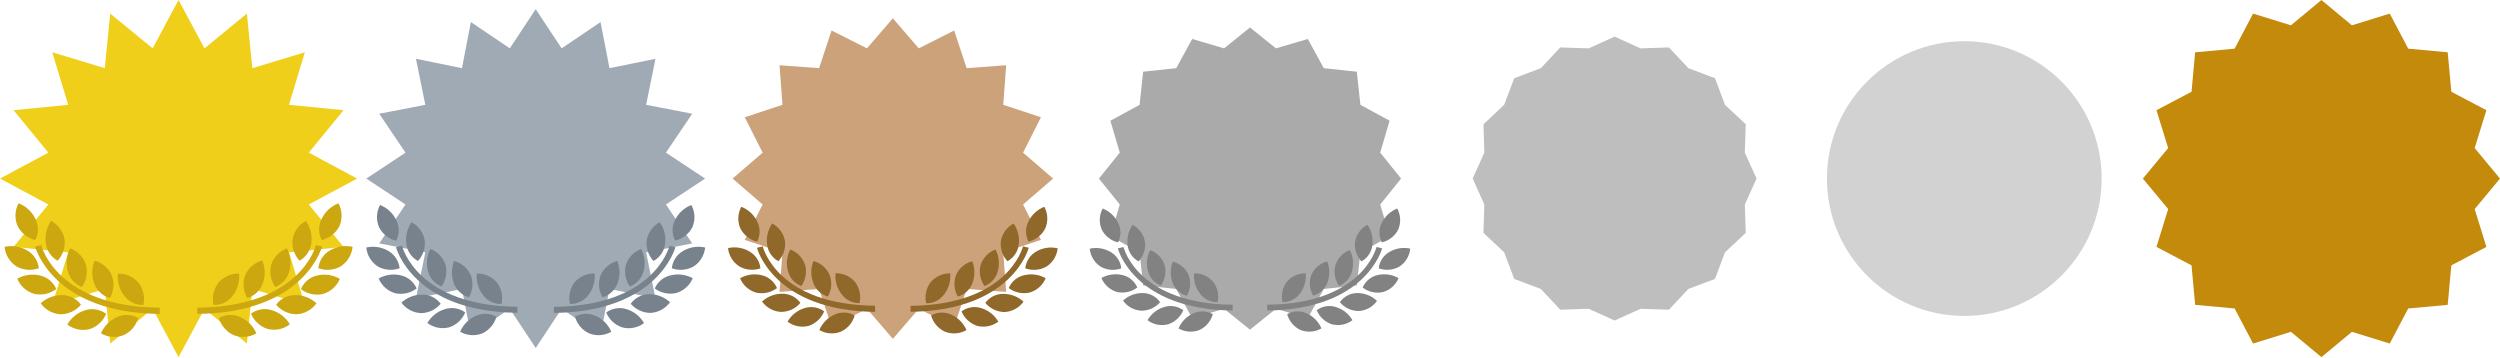
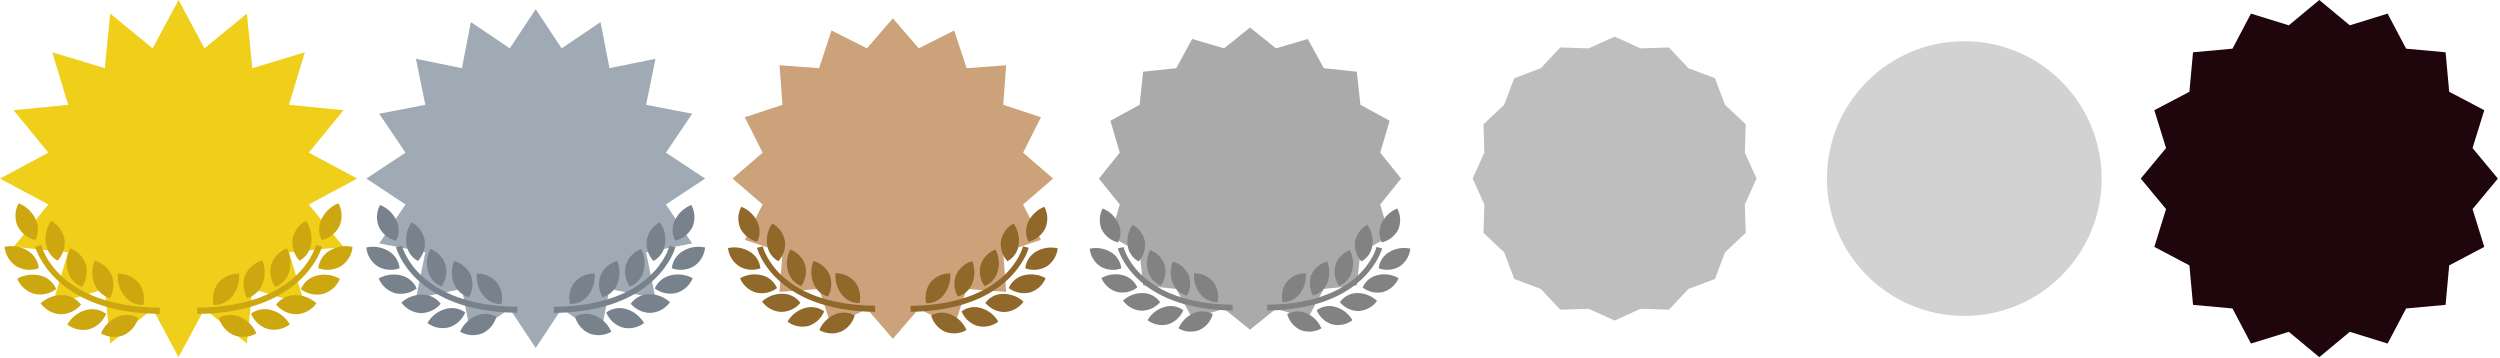
- <svg xmlns="http://www.w3.org/2000/svg" id="icons" viewBox="0 0 546 78">
-   <defs>
-     <style>.cls-1{fill:#efcf19;}.cls-2{fill:#a0aab4;}.cls-3{fill:#cba27a;}.cls-4{fill:#aaa;}.cls-5{fill:#bebebe;}.cls-6{fill:#cca70f;}.cls-7{fill:#78828c;}.cls-8{fill:#90682a;}.cls-9{fill:#828282;}.cls-10{fill:#d2d2d2;}.cls-11{fill:#c48a0c;}</style>
+ <svg xmlns="http://www.w3.org/2000/svg" id="icons" viewBox="0 0 546 78" version="1.1">
+   <defs id="defs4">
+     <style id="style2">.cls-1{fill:#efcf19;}.cls-2{fill:#a0aab4;}.cls-3{fill:#cba27a;}.cls-4{fill:#aaa;}.cls-5{fill:#bebebe;}.cls-6{fill:#cca70f;}.cls-7{fill:#78828c;}.cls-8{fill:#90682a;}.cls-9{fill:#828282;}.cls-10{fill:#d2d2d2;}.cls-11{fill:#c48a0c;}</style>
  </defs>
-   <polygon class="cls-1" points="39 0 44.66 10.56 53.92 2.97 55.11 14.89 66.58 11.42 63.11 22.89 75.03 24.07 67.44 33.34 78 39 67.44 44.66 75.03 53.92 63.11 55.11 66.58 66.58 55.11 63.11 53.92 75.03 44.66 67.44 39 78 33.34 67.44 24.07 75.03 22.89 63.11 11.42 66.58 14.89 55.11 2.97 53.92 10.56 44.66 0 39 10.56 33.34 2.97 24.07 14.89 22.89 11.42 11.42 22.89 14.89 24.07 2.97 33.34 10.56 39 0" />
-   <polygon class="cls-2" points="117 2 122.66 10.56 131.16 4.82 133.11 14.89 143.16 12.84 141.11 22.89 151.18 24.84 145.44 33.34 154 39 145.44 44.66 151.18 53.16 141.11 55.11 143.16 65.16 133.11 63.11 131.16 73.18 122.66 67.44 117 76 111.34 67.44 102.84 73.18 100.89 63.11 90.84 65.16 92.89 55.11 82.82 53.16 88.56 44.66 80 39 88.56 33.34 82.82 24.84 92.89 22.89 90.84 12.84 100.89 14.89 102.84 4.82 111.34 10.56 117 2" />
-   <polygon class="cls-3" points="195 4 200.66 10.56 208.39 6.66 211.11 14.89 219.75 14.25 219.11 22.89 227.34 25.61 223.44 33.34 230 39 223.44 44.66 227.34 52.39 219.11 55.11 219.75 63.75 211.11 63.11 208.39 71.34 200.66 67.44 195 74 189.34 67.44 181.61 71.34 178.89 63.11 170.25 63.75 170.89 55.11 162.66 52.39 166.56 44.66 160 39 166.56 33.34 162.66 25.61 170.89 22.89 170.25 14.25 178.89 14.89 181.61 6.66 189.34 10.56 195 4" />
-   <polygon class="cls-4" points="273 6 278.66 10.56 285.63 8.51 289.11 14.89 296.33 15.66 297.11 22.89 303.49 26.37 301.44 33.34 306 39 301.44 44.66 303.49 51.63 297.11 55.11 296.33 62.34 289.11 63.11 285.63 69.49 278.66 67.44 273 72 267.34 67.44 260.37 69.49 256.89 63.11 249.66 62.34 248.89 55.11 242.51 51.63 244.56 44.66 240 39 244.56 33.34 242.51 26.37 248.89 22.89 249.66 15.66 256.89 14.89 260.37 8.51 267.34 10.56 273 6" />
-   <polygon class="cls-5" points="352.63 8 358.29 10.56 364.49 10.36 368.74 14.89 374.55 17.08 376.74 22.89 381.27 27.14 381.07 33.34 383.63 39 381.07 44.66 381.27 50.86 376.74 55.11 374.55 60.92 368.74 63.11 364.49 67.64 358.29 67.44 352.63 70 346.97 67.44 340.76 67.64 336.52 63.11 330.71 60.92 328.51 55.11 323.99 50.86 324.18 44.66 321.63 39 324.18 33.34 323.99 27.14 328.51 22.89 330.71 17.08 336.52 14.89 340.76 10.36 346.97 10.56 352.63 8" />
-   <path class="cls-6" d="M72.1,54.67a5.11,5.11,0,0,0-2.58,3.91,5.88,5.88,0,0,0,4.87-.39A5.71,5.71,0,0,0,77,53.91,6.85,6.85,0,0,0,72.1,54.67Z" />
-   <path class="cls-6" d="M68,53.05a6.86,6.86,0,0,0-1.2-4.81A5.7,5.7,0,0,0,63.9,52.3a5.85,5.85,0,0,0,1.52,4.64A5.1,5.1,0,0,0,68,53.05Z" />
-   <path class="cls-6" d="M63.21,59.16a6.84,6.84,0,0,0-.55-4.93,5.78,5.78,0,0,0-3.45,3.64,5.92,5.92,0,0,0,.91,4.8A5.05,5.05,0,0,0,63.21,59.16Z" />
-   <path class="cls-6" d="M57.38,61.88a6.84,6.84,0,0,0-.09-5,5.72,5.72,0,0,0-3.77,3.3A5.88,5.88,0,0,0,54,65.09,5.06,5.06,0,0,0,57.38,61.88Z" />
-   <path class="cls-6" d="M50.87,64.52a6.82,6.82,0,0,0,1.34-4.77,5.75,5.75,0,0,0-4.56,2.07,5.86,5.86,0,0,0-1,4.79A5.07,5.07,0,0,0,50.87,64.52Z" />
-   <path class="cls-6" d="M74.13,49.4a5.75,5.75,0,0,0-.21-5,6.83,6.83,0,0,0-3.65,3.35,5.06,5.06,0,0,0,0,4.68A5.91,5.91,0,0,0,74.13,49.4Z" />
-   <path class="cls-6" d="M69.32,60.15a5.09,5.09,0,0,0-3.61,3,5.87,5.87,0,0,0,4.77,1.07,5.73,5.73,0,0,0,3.75-3.32A6.85,6.85,0,0,0,69.32,60.15Z" />
-   <path class="cls-6" d="M60.31,66.54a5.88,5.88,0,0,0,4.41,2.1,5.73,5.73,0,0,0,4.4-2.4,6.78,6.78,0,0,0-4.62-1.79A5.1,5.1,0,0,0,60.31,66.54Z" />
-   <path class="cls-6" d="M59.44,67.77a5.07,5.07,0,0,0-4.62.73,5.86,5.86,0,0,0,3.57,3.33,5.68,5.68,0,0,0,4.91-1A6.84,6.84,0,0,0,59.44,67.77Z" />
-   <path class="cls-6" d="M52.49,69.27a5.07,5.07,0,0,0-4.67.17A5.86,5.86,0,0,0,51,73.18a5.74,5.74,0,0,0,5-.37A6.81,6.81,0,0,0,52.49,69.27Z" />
-   <path class="cls-6" d="M70.33,53.84,69,53.51c-.13.55-3.63,13.48-25.92,13.69l0,1.36C66.5,68.35,70.3,54,70.33,53.84Z" />
-   <path class="cls-6" d="M8.48,58.58A5.11,5.11,0,0,0,5.9,54.67,6.85,6.85,0,0,0,1,53.91a5.71,5.71,0,0,0,2.61,4.28A5.88,5.88,0,0,0,8.48,58.58Z" />
-   <path class="cls-6" d="M12.58,56.94A5.85,5.85,0,0,0,14.1,52.3a5.71,5.71,0,0,0-2.94-4.06A6.88,6.88,0,0,0,10,53.05,5.1,5.1,0,0,0,12.58,56.94Z" />
-   <path class="cls-6" d="M17.88,62.67a5.92,5.92,0,0,0,.91-4.8,5.78,5.78,0,0,0-3.45-3.64,6.84,6.84,0,0,0-.55,4.93A5.05,5.05,0,0,0,17.88,62.67Z" />
-   <path class="cls-6" d="M24,65.09a5.89,5.89,0,0,0,.45-4.86,5.72,5.72,0,0,0-3.77-3.3,6.84,6.84,0,0,0-.09,5A5.07,5.07,0,0,0,24,65.09Z" />
-   <path class="cls-6" d="M31.31,66.61a5.86,5.86,0,0,0-1-4.79,5.75,5.75,0,0,0-4.56-2.07,6.82,6.82,0,0,0,1.34,4.77A5.07,5.07,0,0,0,31.31,66.61Z" />
-   <path class="cls-6" d="M7.71,52.42a5.06,5.06,0,0,0,0-4.68,6.83,6.83,0,0,0-3.65-3.35,5.75,5.75,0,0,0-.21,5A5.91,5.91,0,0,0,7.71,52.42Z" />
-   <path class="cls-6" d="M8.68,60.15a6.85,6.85,0,0,0-4.91.72,5.73,5.73,0,0,0,3.75,3.32,5.87,5.87,0,0,0,4.77-1.07A5.09,5.09,0,0,0,8.68,60.15Z" />
-   <path class="cls-6" d="M17.69,66.54a5.1,5.1,0,0,0-4.19-2.09,6.81,6.81,0,0,0-4.62,1.79,5.73,5.73,0,0,0,4.4,2.4A5.88,5.88,0,0,0,17.69,66.54Z" />
-   <path class="cls-6" d="M18.56,67.77a6.84,6.84,0,0,0-3.86,3.1,5.68,5.68,0,0,0,4.91,1,5.86,5.86,0,0,0,3.57-3.33A5.07,5.07,0,0,0,18.56,67.77Z" />
-   <path class="cls-6" d="M25.51,69.27a6.81,6.81,0,0,0-3.46,3.54,5.74,5.74,0,0,0,5,.37,5.86,5.86,0,0,0,3.13-3.74A5.07,5.07,0,0,0,25.51,69.27Z" />
-   <path class="cls-6" d="M9,53.51l-1.33.33C7.7,54,11.5,68.35,34.9,68.56V67.2C12.63,67,9.13,54.06,9,53.51Z" />
-   <path class="cls-7" d="M149.23,54.78a5,5,0,0,0-2.51,3.81,5.73,5.73,0,0,0,4.74-.38A5.56,5.56,0,0,0,154,54.05,6.64,6.64,0,0,0,149.23,54.78Z" />
-   <path class="cls-7" d="M145.26,53.21a6.62,6.62,0,0,0-1.16-4.68,5.56,5.56,0,0,0-2.86,3.95A5.71,5.71,0,0,0,142.72,57,4.91,4.91,0,0,0,145.26,53.21Z" />
-   <path class="cls-7" d="M140.58,59.16a6.7,6.7,0,0,0-.54-4.8,5.61,5.61,0,0,0-3.36,3.54,5.74,5.74,0,0,0,.89,4.68A4.94,4.94,0,0,0,140.58,59.16Z" />
-   <path class="cls-7" d="M134.9,61.8a6.68,6.68,0,0,0-.09-4.82,5.6,5.6,0,0,0-3.67,3.22,5.71,5.71,0,0,0,.44,4.73A5,5,0,0,0,134.9,61.8Z" />
-   <path class="cls-7" d="M128.56,64.37a6.63,6.63,0,0,0,1.3-4.64,5.58,5.58,0,0,0-4.44,2,5.73,5.73,0,0,0-.94,4.66A4.93,4.93,0,0,0,128.56,64.37Z" />
-   <path class="cls-7" d="M151.2,49.65a5.57,5.57,0,0,0-.2-4.88A6.62,6.62,0,0,0,147.45,48a4.9,4.9,0,0,0,0,4.55A5.7,5.7,0,0,0,151.2,49.65Z" />
-   <path class="cls-7" d="M146.53,60.12A4.93,4.93,0,0,0,143,63a5.69,5.69,0,0,0,4.64,1,5.56,5.56,0,0,0,3.65-3.23A6.67,6.67,0,0,0,146.53,60.12Z" />
-   <path class="cls-7" d="M137.75,66.34a5.76,5.76,0,0,0,4.3,2,5.61,5.61,0,0,0,4.28-2.34,6.66,6.66,0,0,0-4.5-1.75A5,5,0,0,0,137.75,66.34Z" />
-   <path class="cls-7" d="M136.9,67.54a4.93,4.93,0,0,0-4.5.71,5.72,5.72,0,0,0,3.48,3.25,5.55,5.55,0,0,0,4.78-.94A6.63,6.63,0,0,0,136.9,67.54Z" />
-   <path class="cls-7" d="M130.13,69a5,5,0,0,0-4.55.16,5.7,5.7,0,0,0,3.06,3.64,5.58,5.58,0,0,0,4.87-.35A6.69,6.69,0,0,0,130.13,69Z" />
-   <path class="cls-7" d="M147.51,54l-1.3-.32c-.13.54-3.54,13.13-25.23,13.33v1.33C143.78,68.11,147.47,54.11,147.51,54Z" />
-   <path class="cls-7" d="M87.28,58.59a5,5,0,0,0-2.51-3.81A6.64,6.64,0,0,0,80,54.05a5.56,5.56,0,0,0,2.54,4.16A5.73,5.73,0,0,0,87.28,58.59Z" />
-   <path class="cls-7" d="M91.28,57a5.71,5.71,0,0,0,1.48-4.51,5.56,5.56,0,0,0-2.86-3.95,6.62,6.62,0,0,0-1.16,4.68A4.91,4.91,0,0,0,91.28,57Z" />
-   <path class="cls-7" d="M96.43,62.58a5.74,5.74,0,0,0,.89-4.68A5.61,5.61,0,0,0,94,54.36a6.7,6.7,0,0,0-.54,4.8A4.94,4.94,0,0,0,96.43,62.58Z" />
-   <path class="cls-7" d="M102.42,64.93a5.71,5.71,0,0,0,.44-4.73A5.6,5.6,0,0,0,99.19,57a6.68,6.68,0,0,0-.09,4.82A5,5,0,0,0,102.42,64.93Z" />
-   <path class="cls-7" d="M109.52,66.41a5.73,5.73,0,0,0-.94-4.66,5.58,5.58,0,0,0-4.44-2,6.63,6.63,0,0,0,1.3,4.64A4.93,4.93,0,0,0,109.52,66.41Z" />
-   <path class="cls-7" d="M86.53,52.59a4.9,4.9,0,0,0,0-4.55A6.62,6.62,0,0,0,83,44.77a5.57,5.57,0,0,0-.2,4.88A5.7,5.7,0,0,0,86.53,52.59Z" />
-   <path class="cls-7" d="M87.47,60.12a6.67,6.67,0,0,0-4.77.7,5.56,5.56,0,0,0,3.65,3.23A5.73,5.73,0,0,0,91,63,4.93,4.93,0,0,0,87.47,60.12Z" />
-   <path class="cls-7" d="M96.25,66.34a5,5,0,0,0-4.08-2,6.66,6.66,0,0,0-4.5,1.75A5.61,5.61,0,0,0,92,68.39,5.76,5.76,0,0,0,96.25,66.34Z" />
-   <path class="cls-7" d="M97.1,67.54a6.63,6.63,0,0,0-3.76,3,5.55,5.55,0,0,0,4.78.94,5.72,5.72,0,0,0,3.48-3.25A4.93,4.93,0,0,0,97.1,67.54Z" />
-   <path class="cls-7" d="M103.87,69a6.69,6.69,0,0,0-3.38,3.45,5.58,5.58,0,0,0,4.87.35,5.7,5.7,0,0,0,3.06-3.64A5,5,0,0,0,103.87,69Z" />
-   <path class="cls-7" d="M87.79,53.65l-1.3.32c0,.14,3.73,14.14,26.52,14.34V67C91.33,66.78,87.92,54.19,87.79,53.65Z" />
-   <path class="cls-8" d="M226.36,54.9a4.81,4.81,0,0,0-2.44,3.7,5.54,5.54,0,0,0,4.61-.37,5.41,5.41,0,0,0,2.47-4A6.44,6.44,0,0,0,226.36,54.9Z" />
-   <path class="cls-8" d="M222.5,53.37a6.51,6.51,0,0,0-1.13-4.56,5.39,5.39,0,0,0-2.78,3.84,5.55,5.55,0,0,0,1.44,4.4A4.79,4.79,0,0,0,222.5,53.37Z" />
-   <path class="cls-8" d="M217.94,59.15a6.46,6.46,0,0,0-.52-4.66,5.44,5.44,0,0,0-3.27,3.44,5.59,5.59,0,0,0,.86,4.55A4.81,4.81,0,0,0,217.94,59.15Z" />
-   <path class="cls-8" d="M212.41,61.73a6.48,6.48,0,0,0-.08-4.69,5.44,5.44,0,0,0-3.57,3.12,5.58,5.58,0,0,0,.43,4.61A4.77,4.77,0,0,0,212.41,61.73Z" />
-   <path class="cls-8" d="M206.25,64.23a6.52,6.52,0,0,0,1.27-4.52,5.43,5.43,0,0,0-4.33,2,5.6,5.6,0,0,0-.91,4.54A4.82,4.82,0,0,0,206.25,64.23Z" />
-   <path class="cls-8" d="M228.28,49.9a5.42,5.42,0,0,0-.2-4.74,6.46,6.46,0,0,0-3.45,3.17,4.78,4.78,0,0,0,0,4.44A5.56,5.56,0,0,0,228.28,49.9Z" />
-   <path class="cls-8" d="M223.73,60.09a4.82,4.82,0,0,0-3.43,2.82,5.61,5.61,0,0,0,4.52,1,5.42,5.42,0,0,0,3.55-3.15A6.44,6.44,0,0,0,223.73,60.09Z" />
-   <path class="cls-8" d="M215.19,66.15a5.56,5.56,0,0,0,4.18,2,5.44,5.44,0,0,0,4.17-2.27,6.51,6.51,0,0,0-4.38-1.7A4.81,4.81,0,0,0,215.19,66.15Z" />
-   <path class="cls-8" d="M214.36,67.31A4.78,4.78,0,0,0,210,68a5.55,5.55,0,0,0,3.38,3.16,5.4,5.4,0,0,0,4.65-.91A6.46,6.46,0,0,0,214.36,67.31Z" />
-   <path class="cls-8" d="M207.78,68.73a4.81,4.81,0,0,0-4.43.16,5.56,5.56,0,0,0,3,3.54,5.4,5.4,0,0,0,4.73-.35A6.45,6.45,0,0,0,207.78,68.73Z" />
-   <path class="cls-8" d="M224.68,54.11l-1.26-.31c-.13.52-3.44,12.77-24.55,13v1.29C221.05,67.86,224.65,54.25,224.68,54.11Z" />
-   <path class="cls-8" d="M166.08,58.6a4.81,4.81,0,0,0-2.44-3.7,6.44,6.44,0,0,0-4.64-.72,5.41,5.41,0,0,0,2.47,4A5.54,5.54,0,0,0,166.08,58.6Z" />
-   <path class="cls-8" d="M170,57.05a5.55,5.55,0,0,0,1.44-4.4,5.39,5.39,0,0,0-2.78-3.84,6.51,6.51,0,0,0-1.13,4.56A4.79,4.79,0,0,0,170,57.05Z" />
-   <path class="cls-8" d="M175,62.48a5.59,5.59,0,0,0,.86-4.55,5.44,5.44,0,0,0-3.27-3.44,6.46,6.46,0,0,0-.52,4.66A4.81,4.81,0,0,0,175,62.48Z" />
-   <path class="cls-8" d="M180.81,64.77a5.58,5.58,0,0,0,.43-4.61A5.44,5.44,0,0,0,177.67,57a6.48,6.48,0,0,0-.08,4.69A4.77,4.77,0,0,0,180.81,64.77Z" />
-   <path class="cls-8" d="M187.72,66.21a5.6,5.6,0,0,0-.91-4.54,5.43,5.43,0,0,0-4.33-2,6.52,6.52,0,0,0,1.27,4.52A4.82,4.82,0,0,0,187.72,66.21Z" />
-   <path class="cls-8" d="M165.35,52.77a4.78,4.78,0,0,0,0-4.44,6.46,6.46,0,0,0-3.45-3.17,5.42,5.42,0,0,0-.2,4.74A5.56,5.56,0,0,0,165.35,52.77Z" />
-   <path class="cls-8" d="M166.27,60.09a6.44,6.44,0,0,0-4.64.68,5.42,5.42,0,0,0,3.55,3.15,5.61,5.61,0,0,0,4.52-1A4.82,4.82,0,0,0,166.27,60.09Z" />
-   <path class="cls-8" d="M174.81,66.15a4.81,4.81,0,0,0-4-2,6.51,6.51,0,0,0-4.38,1.7,5.44,5.44,0,0,0,4.17,2.27A5.56,5.56,0,0,0,174.81,66.15Z" />
-   <path class="cls-8" d="M175.64,67.31A6.46,6.46,0,0,0,172,70.25a5.4,5.4,0,0,0,4.65.91A5.59,5.59,0,0,0,180,68,4.8,4.8,0,0,0,175.64,67.31Z" />
-   <path class="cls-8" d="M182.22,68.73a6.45,6.45,0,0,0-3.28,3.35,5.4,5.4,0,0,0,4.73.35,5.56,5.56,0,0,0,3-3.54A4.81,4.81,0,0,0,182.22,68.73Z" />
-   <path class="cls-8" d="M166.58,53.8l-1.26.31c0,.14,3.63,13.75,25.8,14V66.77C170,66.57,166.71,54.32,166.58,53.8Z" />
-   <path class="cls-9" d="M303.49,55a4.68,4.68,0,0,0-2.38,3.6,5.42,5.42,0,0,0,4.49-.36,5.27,5.27,0,0,0,2.4-3.94A6.27,6.27,0,0,0,303.49,55Z" />
-   <path class="cls-9" d="M299.73,53.52a6.31,6.31,0,0,0-1.09-4.43,5.28,5.28,0,0,0-2.71,3.74,5.42,5.42,0,0,0,1.4,4.27A4.65,4.65,0,0,0,299.73,53.52Z" />
-   <path class="cls-9" d="M295.3,59.15a6.32,6.32,0,0,0-.5-4.54A5.3,5.3,0,0,0,291.62,58a5.42,5.42,0,0,0,.84,4.42A4.67,4.67,0,0,0,295.3,59.15Z" />
-   <path class="cls-9" d="M289.93,61.65a6.33,6.33,0,0,0-.08-4.56,5.3,5.3,0,0,0-3.48,3,5.44,5.44,0,0,0,.42,4.48A4.67,4.67,0,0,0,289.93,61.65Z" />
-   <path class="cls-9" d="M283.93,64.08a6.25,6.25,0,0,0,1.24-4.39A5.27,5.27,0,0,0,281,61.6a5.39,5.39,0,0,0-.89,4.41A4.68,4.68,0,0,0,283.93,64.08Z" />
-   <path class="cls-9" d="M305.36,50.16a5.31,5.31,0,0,0-.2-4.62,6.29,6.29,0,0,0-3.36,3.09,4.66,4.66,0,0,0,0,4.31A5.44,5.44,0,0,0,305.36,50.16Z" />
-   <path class="cls-9" d="M300.93,60.06a4.68,4.68,0,0,0-3.33,2.74,5.41,5.41,0,0,0,4.39,1,5.28,5.28,0,0,0,3.46-3.06A6.32,6.32,0,0,0,300.93,60.06Z" />
-   <path class="cls-9" d="M292.63,66a5.4,5.4,0,0,0,4.06,1.93,5.26,5.26,0,0,0,4.05-2.21A6.23,6.23,0,0,0,296.49,64,4.66,4.66,0,0,0,292.63,66Z" />
-   <path class="cls-9" d="M291.83,67.08a4.65,4.65,0,0,0-4.26.67,5.39,5.39,0,0,0,3.29,3.07,5.24,5.24,0,0,0,4.52-.89A6.29,6.29,0,0,0,291.83,67.08Z" />
-   <path class="cls-9" d="M285.42,68.46a4.67,4.67,0,0,0-4.3.15A5.43,5.43,0,0,0,284,72.06a5.28,5.28,0,0,0,4.6-.34A6.24,6.24,0,0,0,285.42,68.46Z" />
-   <path class="cls-9" d="M301.86,54.24l-1.23-.3c-.12.51-3.34,12.42-23.87,12.61v1.26C298.33,67.62,301.82,54.38,301.86,54.24Z" />
-   <path class="cls-9" d="M244.89,58.61a4.68,4.68,0,0,0-2.38-3.6,6.27,6.27,0,0,0-4.51-.7,5.27,5.27,0,0,0,2.4,3.94A5.42,5.42,0,0,0,244.89,58.61Z" />
-   <path class="cls-9" d="M248.67,57.1a5.42,5.42,0,0,0,1.4-4.27,5.28,5.28,0,0,0-2.71-3.74,6.35,6.35,0,0,0-1.1,4.43A4.68,4.68,0,0,0,248.67,57.1Z" />
-   <path class="cls-9" d="M253.54,62.38a5.42,5.42,0,0,0,.84-4.42,5.28,5.28,0,0,0-3.18-3.35,6.32,6.32,0,0,0-.5,4.54A4.67,4.67,0,0,0,253.54,62.38Z" />
-   <path class="cls-9" d="M259.21,64.61a5.44,5.44,0,0,0,.42-4.48,5.3,5.3,0,0,0-3.48-3,6.33,6.33,0,0,0-.08,4.56A4.67,4.67,0,0,0,259.21,64.61Z" />
-   <path class="cls-9" d="M265.92,66A5.39,5.39,0,0,0,265,61.6a5.27,5.27,0,0,0-4.2-1.91,6.25,6.25,0,0,0,1.24,4.39A4.68,4.68,0,0,0,265.92,66Z" />
-   <path class="cls-9" d="M244.18,52.94a4.66,4.66,0,0,0,0-4.31,6.29,6.29,0,0,0-3.36-3.09,5.29,5.29,0,0,0-.19,4.62A5.43,5.43,0,0,0,244.18,52.94Z" />
-   <path class="cls-9" d="M245.07,60.06a6.32,6.32,0,0,0-4.52.66A5.28,5.28,0,0,0,244,63.78a5.41,5.41,0,0,0,4.39-1A4.68,4.68,0,0,0,245.07,60.06Z" />
-   <path class="cls-9" d="M253.37,66A4.66,4.66,0,0,0,249.51,64a6.26,6.26,0,0,0-4.25,1.65,5.26,5.26,0,0,0,4.05,2.21A5.4,5.4,0,0,0,253.37,66Z" />
-   <path class="cls-9" d="M254.17,67.08a6.29,6.29,0,0,0-3.55,2.85,5.24,5.24,0,0,0,4.52.89,5.39,5.39,0,0,0,3.29-3.07A4.65,4.65,0,0,0,254.17,67.08Z" />
-   <path class="cls-9" d="M260.58,68.46a6.24,6.24,0,0,0-3.19,3.26,5.28,5.28,0,0,0,4.6.34,5.43,5.43,0,0,0,2.89-3.45A4.67,4.67,0,0,0,260.58,68.46Z" />
-   <path class="cls-9" d="M245.37,53.94l-1.23.3c0,.14,3.53,13.38,25.08,13.57l0-1.26C248.71,66.36,245.49,54.45,245.37,53.94Z" />
-   <circle class="cls-10" cx="429" cy="39" r="30" />
-   <polygon class="cls-11" points="507 0 513.66 5.53 521.92 2.97 525.96 10.63 534.58 11.42 535.37 20.04 543.03 24.07 540.47 32.34 546 39 540.47 45.66 543.03 53.92 535.37 57.96 534.58 66.58 525.96 67.37 521.92 75.03 513.66 72.47 507 78 500.34 72.47 492.07 75.03 488.04 67.37 479.42 66.58 478.63 57.96 470.97 53.92 473.53 45.66 468 39 473.53 32.34 470.97 24.07 478.63 20.04 479.42 11.42 488.04 10.63 492.07 2.97 500.34 5.53 507 0" />
+   <polygon class="cls-1" points="39 0 44.66 10.56 53.92 2.97 55.11 14.89 66.58 11.42 63.11 22.89 75.03 24.07 67.44 33.34 78 39 67.44 44.66 75.03 53.92 63.11 55.11 66.58 66.58 55.11 63.11 53.92 75.03 44.66 67.44 39 78 33.34 67.44 24.07 75.03 22.89 63.11 11.42 66.58 14.89 55.11 2.97 53.92 10.56 44.66 0 39 10.56 33.34 2.97 24.07 14.89 22.89 11.42 11.42 22.89 14.89 24.07 2.97 33.34 10.56 39 0" id="polygon8" />
+   <polygon class="cls-2" points="117 2 122.66 10.56 131.16 4.82 133.11 14.89 143.16 12.84 141.11 22.89 151.18 24.84 145.44 33.34 154 39 145.44 44.66 151.18 53.16 141.11 55.11 143.16 65.16 133.11 63.11 131.16 73.18 122.66 67.44 117 76 111.34 67.44 102.84 73.18 100.89 63.11 90.84 65.16 92.89 55.11 82.82 53.16 88.56 44.66 80 39 88.56 33.34 82.82 24.84 92.89 22.89 90.84 12.84 100.89 14.89 102.84 4.82 111.34 10.56 117 2" id="polygon10" />
+   <polygon class="cls-3" points="195 4 200.66 10.56 208.39 6.66 211.11 14.89 219.75 14.25 219.11 22.89 227.34 25.61 223.44 33.34 230 39 223.44 44.66 227.34 52.39 219.11 55.11 219.75 63.75 211.11 63.11 208.39 71.34 200.66 67.44 195 74 189.34 67.44 181.61 71.34 178.89 63.11 170.25 63.75 170.89 55.11 162.66 52.39 166.56 44.66 160 39 166.56 33.34 162.66 25.61 170.89 22.89 170.25 14.25 178.89 14.89 181.61 6.66 189.34 10.56 195 4" id="polygon12" />
+   <polygon class="cls-4" points="285.63,8.51 289.11,14.89 296.33,15.66 297.11,22.89 303.49,26.37 301.44,33.34 306,39 301.44,44.66 303.49,51.63 297.11,55.11 296.33,62.34 289.11,63.11 285.63,69.49 278.66,67.44 273,72 267.34,67.44 260.37,69.49 256.89,63.11 249.66,62.34 248.89,55.11 242.51,51.63 244.56,44.66 240,39 244.56,33.34 242.51,26.37 248.89,22.89 249.66,15.66 256.89,14.89 260.37,8.51 267.34,10.56 273,6 278.66,10.56 " id="polygon14" style="display:inline" />
+   <polygon class="cls-5" points="352.63 8 358.29 10.56 364.49 10.36 368.74 14.89 374.55 17.08 376.74 22.89 381.27 27.14 381.07 33.34 383.63 39 381.07 44.66 381.27 50.86 376.74 55.11 374.55 60.92 368.74 63.11 364.49 67.64 358.29 67.44 352.63 70 346.97 67.44 340.76 67.64 336.52 63.11 330.71 60.92 328.51 55.11 323.99 50.86 324.18 44.66 321.63 39 324.18 33.34 323.99 27.14 328.51 22.89 330.71 17.08 336.52 14.89 340.76 10.36 346.97 10.56 352.63 8" id="polygon16" />
+   <path class="cls-6" d="M72.1,54.67a5.11,5.11,0,0,0-2.58,3.91,5.88,5.88,0,0,0,4.87-.39A5.71,5.71,0,0,0,77,53.91,6.85,6.85,0,0,0,72.1,54.67Z" id="path18" />
+   <path class="cls-6" d="M68,53.05a6.86,6.86,0,0,0-1.2-4.81A5.7,5.7,0,0,0,63.9,52.3a5.85,5.85,0,0,0,1.52,4.64A5.1,5.1,0,0,0,68,53.05Z" id="path20" />
+   <path class="cls-6" d="M63.21,59.16a6.84,6.84,0,0,0-.55-4.93,5.78,5.78,0,0,0-3.45,3.64,5.92,5.92,0,0,0,.91,4.8A5.05,5.05,0,0,0,63.21,59.16Z" id="path22" />
+   <path class="cls-6" d="M57.38,61.88a6.84,6.84,0,0,0-.09-5,5.72,5.72,0,0,0-3.77,3.3A5.88,5.88,0,0,0,54,65.09,5.06,5.06,0,0,0,57.38,61.88Z" id="path24" />
+   <path class="cls-6" d="M50.87,64.52a6.82,6.82,0,0,0,1.34-4.77,5.75,5.75,0,0,0-4.56,2.07,5.86,5.86,0,0,0-1,4.79A5.07,5.07,0,0,0,50.87,64.52Z" id="path26" />
+   <path class="cls-6" d="M74.13,49.4a5.75,5.75,0,0,0-.21-5,6.83,6.83,0,0,0-3.65,3.35,5.06,5.06,0,0,0,0,4.68A5.91,5.91,0,0,0,74.13,49.4Z" id="path28" />
+   <path class="cls-6" d="M69.32,60.15a5.09,5.09,0,0,0-3.61,3,5.87,5.87,0,0,0,4.77,1.07,5.73,5.73,0,0,0,3.75-3.32A6.85,6.85,0,0,0,69.32,60.15Z" id="path30" />
+   <path class="cls-6" d="M60.31,66.54a5.88,5.88,0,0,0,4.41,2.1,5.73,5.73,0,0,0,4.4-2.4,6.78,6.78,0,0,0-4.62-1.79A5.1,5.1,0,0,0,60.31,66.54Z" id="path32" />
+   <path class="cls-6" d="M59.44,67.77a5.07,5.07,0,0,0-4.62.73,5.86,5.86,0,0,0,3.57,3.33,5.68,5.68,0,0,0,4.91-1A6.84,6.84,0,0,0,59.44,67.77Z" id="path34" />
+   <path class="cls-6" d="M52.49,69.27a5.07,5.07,0,0,0-4.67.17A5.86,5.86,0,0,0,51,73.18a5.74,5.74,0,0,0,5-.37A6.81,6.81,0,0,0,52.49,69.27Z" id="path36" />
+   <path class="cls-6" d="M70.33,53.84,69,53.51c-.13.55-3.63,13.48-25.92,13.69l0,1.36C66.5,68.35,70.3,54,70.33,53.84Z" id="path38" />
+   <path class="cls-6" d="M8.48,58.58A5.11,5.11,0,0,0,5.9,54.67,6.85,6.85,0,0,0,1,53.91a5.71,5.71,0,0,0,2.61,4.28A5.88,5.88,0,0,0,8.48,58.58Z" id="path40" />
+   <path class="cls-6" d="M12.58,56.94A5.85,5.85,0,0,0,14.1,52.3a5.71,5.71,0,0,0-2.94-4.06A6.88,6.88,0,0,0,10,53.05,5.1,5.1,0,0,0,12.58,56.94Z" id="path42" />
+   <path class="cls-6" d="M17.88,62.67a5.92,5.92,0,0,0,.91-4.8,5.78,5.78,0,0,0-3.45-3.64,6.84,6.84,0,0,0-.55,4.93A5.05,5.05,0,0,0,17.88,62.67Z" id="path44" />
+   <path class="cls-6" d="M24,65.09a5.89,5.89,0,0,0,.45-4.86,5.72,5.72,0,0,0-3.77-3.3,6.84,6.84,0,0,0-.09,5A5.07,5.07,0,0,0,24,65.09Z" id="path46" />
+   <path class="cls-6" d="M31.31,66.61a5.86,5.86,0,0,0-1-4.79,5.75,5.75,0,0,0-4.56-2.07,6.82,6.82,0,0,0,1.34,4.77A5.07,5.07,0,0,0,31.31,66.61Z" id="path48" />
+   <path class="cls-6" d="M7.71,52.42a5.06,5.06,0,0,0,0-4.68,6.83,6.83,0,0,0-3.65-3.35,5.75,5.75,0,0,0-.21,5A5.91,5.91,0,0,0,7.71,52.42Z" id="path50" />
+   <path class="cls-6" d="M8.68,60.15a6.85,6.85,0,0,0-4.91.72,5.73,5.73,0,0,0,3.75,3.32,5.87,5.87,0,0,0,4.77-1.07A5.09,5.09,0,0,0,8.68,60.15Z" id="path52" />
+   <path class="cls-6" d="M17.69,66.54a5.1,5.1,0,0,0-4.19-2.09,6.81,6.81,0,0,0-4.62,1.79,5.73,5.73,0,0,0,4.4,2.4A5.88,5.88,0,0,0,17.69,66.54Z" id="path54" />
+   <path class="cls-6" d="M18.56,67.77a6.84,6.84,0,0,0-3.86,3.1,5.68,5.68,0,0,0,4.91,1,5.86,5.86,0,0,0,3.57-3.33A5.07,5.07,0,0,0,18.56,67.77Z" id="path56" />
+   <path class="cls-6" d="M25.51,69.27a6.81,6.81,0,0,0-3.46,3.54,5.74,5.74,0,0,0,5,.37,5.86,5.86,0,0,0,3.13-3.74A5.07,5.07,0,0,0,25.51,69.27Z" id="path58" />
+   <path class="cls-6" d="M9,53.51l-1.33.33C7.7,54,11.5,68.35,34.9,68.56V67.2C12.63,67,9.13,54.06,9,53.51Z" id="path60" />
+   <path class="cls-7" d="M149.23,54.78a5,5,0,0,0-2.51,3.81,5.73,5.73,0,0,0,4.74-.38A5.56,5.56,0,0,0,154,54.05,6.64,6.64,0,0,0,149.23,54.78Z" id="path62" />
+   <path class="cls-7" d="M145.26,53.21a6.62,6.62,0,0,0-1.16-4.68,5.56,5.56,0,0,0-2.86,3.95A5.71,5.71,0,0,0,142.72,57,4.91,4.91,0,0,0,145.26,53.21Z" id="path64" />
+   <path class="cls-7" d="M140.58,59.16a6.7,6.7,0,0,0-.54-4.8,5.61,5.61,0,0,0-3.36,3.54,5.74,5.74,0,0,0,.89,4.68A4.94,4.94,0,0,0,140.58,59.16Z" id="path66" />
+   <path class="cls-7" d="M134.9,61.8a6.68,6.68,0,0,0-.09-4.82,5.6,5.6,0,0,0-3.67,3.22,5.71,5.71,0,0,0,.44,4.73A5,5,0,0,0,134.9,61.8Z" id="path68" />
+   <path class="cls-7" d="M128.56,64.37a6.63,6.63,0,0,0,1.3-4.64,5.58,5.58,0,0,0-4.44,2,5.73,5.73,0,0,0-.94,4.66A4.93,4.93,0,0,0,128.56,64.37Z" id="path70" />
+   <path class="cls-7" d="M151.2,49.65a5.57,5.57,0,0,0-.2-4.88A6.62,6.62,0,0,0,147.45,48a4.9,4.9,0,0,0,0,4.55A5.7,5.7,0,0,0,151.2,49.65Z" id="path72" />
+   <path class="cls-7" d="M146.53,60.12A4.93,4.93,0,0,0,143,63a5.69,5.69,0,0,0,4.64,1,5.56,5.56,0,0,0,3.65-3.23A6.67,6.67,0,0,0,146.53,60.12Z" id="path74" />
+   <path class="cls-7" d="M137.75,66.34a5.76,5.76,0,0,0,4.3,2,5.61,5.61,0,0,0,4.28-2.34,6.66,6.66,0,0,0-4.5-1.75A5,5,0,0,0,137.75,66.34Z" id="path76" />
+   <path class="cls-7" d="M136.9,67.54a4.93,4.93,0,0,0-4.5.71,5.72,5.72,0,0,0,3.48,3.25,5.55,5.55,0,0,0,4.78-.94A6.63,6.63,0,0,0,136.9,67.54Z" id="path78" />
+   <path class="cls-7" d="M130.13,69a5,5,0,0,0-4.55.16,5.7,5.7,0,0,0,3.06,3.64,5.58,5.58,0,0,0,4.87-.35A6.69,6.69,0,0,0,130.13,69Z" id="path80" />
+   <path class="cls-7" d="M147.51,54l-1.3-.32c-.13.54-3.54,13.13-25.23,13.33v1.33C143.78,68.11,147.47,54.11,147.51,54Z" id="path82" />
+   <path class="cls-7" d="M87.28,58.59a5,5,0,0,0-2.51-3.81A6.64,6.64,0,0,0,80,54.05a5.56,5.56,0,0,0,2.54,4.16A5.73,5.73,0,0,0,87.28,58.59Z" id="path84" />
+   <path class="cls-7" d="M91.28,57a5.71,5.71,0,0,0,1.48-4.51,5.56,5.56,0,0,0-2.86-3.95,6.62,6.62,0,0,0-1.16,4.68A4.91,4.91,0,0,0,91.28,57Z" id="path86" />
+   <path class="cls-7" d="M96.43,62.58a5.74,5.74,0,0,0,.89-4.68A5.61,5.61,0,0,0,94,54.36a6.7,6.7,0,0,0-.54,4.8A4.94,4.94,0,0,0,96.43,62.58Z" id="path88" />
+   <path class="cls-7" d="M102.42,64.93a5.71,5.71,0,0,0,.44-4.73A5.6,5.6,0,0,0,99.19,57a6.68,6.68,0,0,0-.09,4.82A5,5,0,0,0,102.42,64.93Z" id="path90" />
+   <path class="cls-7" d="M109.52,66.41a5.73,5.73,0,0,0-.94-4.66,5.58,5.58,0,0,0-4.44-2,6.63,6.63,0,0,0,1.3,4.64A4.93,4.93,0,0,0,109.52,66.41Z" id="path92" />
+   <path class="cls-7" d="M86.53,52.59a4.9,4.9,0,0,0,0-4.55A6.62,6.62,0,0,0,83,44.77a5.57,5.57,0,0,0-.2,4.88A5.7,5.7,0,0,0,86.53,52.59Z" id="path94" />
+   <path class="cls-7" d="M87.47,60.12a6.67,6.67,0,0,0-4.77.7,5.56,5.56,0,0,0,3.65,3.23A5.73,5.73,0,0,0,91,63,4.93,4.93,0,0,0,87.47,60.12Z" id="path96" />
+   <path class="cls-7" d="M96.25,66.34a5,5,0,0,0-4.08-2,6.66,6.66,0,0,0-4.5,1.75A5.61,5.61,0,0,0,92,68.39,5.76,5.76,0,0,0,96.25,66.34Z" id="path98" />
+   <path class="cls-7" d="M97.1,67.54a6.63,6.63,0,0,0-3.76,3,5.55,5.55,0,0,0,4.78.94,5.72,5.72,0,0,0,3.48-3.25A4.93,4.93,0,0,0,97.1,67.54Z" id="path100" />
+   <path class="cls-7" d="M103.87,69a6.69,6.69,0,0,0-3.38,3.45,5.58,5.58,0,0,0,4.87.35,5.7,5.7,0,0,0,3.06-3.64A5,5,0,0,0,103.87,69Z" id="path102" />
+   <path class="cls-7" d="M87.79,53.65l-1.3.32c0,.14,3.73,14.14,26.52,14.34V67C91.33,66.78,87.92,54.19,87.79,53.65Z" id="path104" />
+   <path class="cls-8" d="M226.36,54.9a4.81,4.81,0,0,0-2.44,3.7,5.54,5.54,0,0,0,4.61-.37,5.41,5.41,0,0,0,2.47-4A6.44,6.44,0,0,0,226.36,54.9Z" id="path106" />
+   <path class="cls-8" d="M222.5,53.37a6.51,6.51,0,0,0-1.13-4.56,5.39,5.39,0,0,0-2.78,3.84,5.55,5.55,0,0,0,1.44,4.4A4.79,4.79,0,0,0,222.5,53.37Z" id="path108" />
+   <path class="cls-8" d="M217.94,59.15a6.46,6.46,0,0,0-.52-4.66,5.44,5.44,0,0,0-3.27,3.44,5.59,5.59,0,0,0,.86,4.55A4.81,4.81,0,0,0,217.94,59.15Z" id="path110" />
+   <path class="cls-8" d="M212.41,61.73a6.48,6.48,0,0,0-.08-4.69,5.44,5.44,0,0,0-3.57,3.12,5.58,5.58,0,0,0,.43,4.61A4.77,4.77,0,0,0,212.41,61.73Z" id="path112" />
+   <path class="cls-8" d="M206.25,64.23a6.52,6.52,0,0,0,1.27-4.52,5.43,5.43,0,0,0-4.33,2,5.6,5.6,0,0,0-.91,4.54A4.82,4.82,0,0,0,206.25,64.23Z" id="path114" />
+   <path class="cls-8" d="M228.28,49.9a5.42,5.42,0,0,0-.2-4.74,6.46,6.46,0,0,0-3.45,3.17,4.78,4.78,0,0,0,0,4.44A5.56,5.56,0,0,0,228.28,49.9Z" id="path116" />
+   <path class="cls-8" d="M223.73,60.09a4.82,4.82,0,0,0-3.43,2.82,5.61,5.61,0,0,0,4.52,1,5.42,5.42,0,0,0,3.55-3.15A6.44,6.44,0,0,0,223.73,60.09Z" id="path118" />
+   <path class="cls-8" d="M215.19,66.15a5.56,5.56,0,0,0,4.18,2,5.44,5.44,0,0,0,4.17-2.27,6.51,6.51,0,0,0-4.38-1.7A4.81,4.81,0,0,0,215.19,66.15Z" id="path120" />
+   <path class="cls-8" d="M214.36,67.31A4.78,4.78,0,0,0,210,68a5.55,5.55,0,0,0,3.38,3.16,5.4,5.4,0,0,0,4.65-.91A6.46,6.46,0,0,0,214.36,67.31Z" id="path122" />
+   <path class="cls-8" d="M207.78,68.73a4.81,4.81,0,0,0-4.43.16,5.56,5.56,0,0,0,3,3.54,5.4,5.4,0,0,0,4.73-.35A6.45,6.45,0,0,0,207.78,68.73Z" id="path124" />
+   <path class="cls-8" d="M224.68,54.11l-1.26-.31c-.13.52-3.44,12.77-24.55,13v1.29C221.05,67.86,224.65,54.25,224.68,54.11Z" id="path126" />
+   <path class="cls-8" d="M166.08,58.6a4.81,4.81,0,0,0-2.44-3.7,6.44,6.44,0,0,0-4.64-.72,5.41,5.41,0,0,0,2.47,4A5.54,5.54,0,0,0,166.08,58.6Z" id="path128" />
+   <path class="cls-8" d="M170,57.05a5.55,5.55,0,0,0,1.44-4.4,5.39,5.39,0,0,0-2.78-3.84,6.51,6.51,0,0,0-1.13,4.56A4.79,4.79,0,0,0,170,57.05Z" id="path130" />
+   <path class="cls-8" d="M175,62.48a5.59,5.59,0,0,0,.86-4.55,5.44,5.44,0,0,0-3.27-3.44,6.46,6.46,0,0,0-.52,4.66A4.81,4.81,0,0,0,175,62.48Z" id="path132" />
+   <path class="cls-8" d="M180.81,64.77a5.58,5.58,0,0,0,.43-4.61A5.44,5.44,0,0,0,177.67,57a6.48,6.48,0,0,0-.08,4.69A4.77,4.77,0,0,0,180.81,64.77Z" id="path134" />
+   <path class="cls-8" d="M187.72,66.21a5.6,5.6,0,0,0-.91-4.54,5.43,5.43,0,0,0-4.33-2,6.52,6.52,0,0,0,1.27,4.52A4.82,4.82,0,0,0,187.72,66.21Z" id="path136" />
+   <path class="cls-8" d="M165.35,52.77a4.78,4.78,0,0,0,0-4.44,6.46,6.46,0,0,0-3.45-3.17,5.42,5.42,0,0,0-.2,4.74A5.56,5.56,0,0,0,165.35,52.77Z" id="path138" />
+   <path class="cls-8" d="M166.27,60.09a6.44,6.44,0,0,0-4.64.68,5.42,5.42,0,0,0,3.55,3.15,5.61,5.61,0,0,0,4.52-1A4.82,4.82,0,0,0,166.27,60.09Z" id="path140" />
+   <path class="cls-8" d="M174.81,66.15a4.81,4.81,0,0,0-4-2,6.51,6.51,0,0,0-4.38,1.7,5.44,5.44,0,0,0,4.17,2.27A5.56,5.56,0,0,0,174.81,66.15Z" id="path142" />
+   <path class="cls-8" d="M175.64,67.31A6.46,6.46,0,0,0,172,70.25a5.4,5.4,0,0,0,4.65.91A5.59,5.59,0,0,0,180,68,4.8,4.8,0,0,0,175.64,67.31Z" id="path144" />
+   <path class="cls-8" d="M182.22,68.73a6.45,6.45,0,0,0-3.28,3.35,5.4,5.4,0,0,0,4.73.35,5.56,5.56,0,0,0,3-3.54A4.81,4.81,0,0,0,182.22,68.73Z" id="path146" />
+   <path class="cls-8" d="M166.58,53.8l-1.26.31c0,.14,3.63,13.75,25.8,14V66.77C170,66.57,166.71,54.32,166.58,53.8Z" id="path148" />
+   <path class="cls-9" d="M303.49,55a4.68,4.68,0,0,0-2.38,3.6,5.42,5.42,0,0,0,4.49-.36,5.27,5.27,0,0,0,2.4-3.94A6.27,6.27,0,0,0,303.49,55Z" id="path150" />
+   <path class="cls-9" d="M299.73,53.52a6.31,6.31,0,0,0-1.09-4.43,5.28,5.28,0,0,0-2.71,3.74,5.42,5.42,0,0,0,1.4,4.27A4.65,4.65,0,0,0,299.73,53.52Z" id="path152" />
+   <path class="cls-9" d="M295.3,59.15a6.32,6.32,0,0,0-.5-4.54A5.3,5.3,0,0,0,291.62,58a5.42,5.42,0,0,0,.84,4.42A4.67,4.67,0,0,0,295.3,59.15Z" id="path154" />
+   <path class="cls-9" d="M289.93,61.65a6.33,6.33,0,0,0-.08-4.56,5.3,5.3,0,0,0-3.48,3,5.44,5.44,0,0,0,.42,4.48A4.67,4.67,0,0,0,289.93,61.65Z" id="path156" />
+   <path class="cls-9" d="M283.93,64.08a6.25,6.25,0,0,0,1.24-4.39A5.27,5.27,0,0,0,281,61.6a5.39,5.39,0,0,0-.89,4.41A4.68,4.68,0,0,0,283.93,64.08Z" id="path158" />
+   <path class="cls-9" d="M305.36,50.16a5.31,5.31,0,0,0-.2-4.62,6.29,6.29,0,0,0-3.36,3.09,4.66,4.66,0,0,0,0,4.31A5.44,5.44,0,0,0,305.36,50.16Z" id="path160" />
+   <path class="cls-9" d="M300.93,60.06a4.68,4.68,0,0,0-3.33,2.74,5.41,5.41,0,0,0,4.39,1,5.28,5.28,0,0,0,3.46-3.06A6.32,6.32,0,0,0,300.93,60.06Z" id="path162" />
+   <path class="cls-9" d="M292.63,66a5.4,5.4,0,0,0,4.06,1.93,5.26,5.26,0,0,0,4.05-2.21A6.23,6.23,0,0,0,296.49,64,4.66,4.66,0,0,0,292.63,66Z" id="path164" />
+   <path class="cls-9" d="M291.83,67.08a4.65,4.65,0,0,0-4.26.67,5.39,5.39,0,0,0,3.29,3.07,5.24,5.24,0,0,0,4.52-.89A6.29,6.29,0,0,0,291.83,67.08Z" id="path166" />
+   <path class="cls-9" d="M285.42,68.46a4.67,4.67,0,0,0-4.3.15A5.43,5.43,0,0,0,284,72.06a5.28,5.28,0,0,0,4.6-.34A6.24,6.24,0,0,0,285.42,68.46Z" id="path168" />
+   <path class="cls-9" d="M301.86,54.24l-1.23-.3c-.12.51-3.34,12.42-23.87,12.61v1.26C298.33,67.62,301.82,54.38,301.86,54.24Z" id="path170" />
+   <path class="cls-9" d="M244.89,58.61a4.68,4.68,0,0,0-2.38-3.6,6.27,6.27,0,0,0-4.51-.7,5.27,5.27,0,0,0,2.4,3.94A5.42,5.42,0,0,0,244.89,58.61Z" id="path172" />
+   <path class="cls-9" d="M248.67,57.1a5.42,5.42,0,0,0,1.4-4.27,5.28,5.28,0,0,0-2.71-3.74,6.35,6.35,0,0,0-1.1,4.43A4.68,4.68,0,0,0,248.67,57.1Z" id="path174" />
+   <path class="cls-9" d="M253.54,62.38a5.42,5.42,0,0,0,.84-4.42,5.28,5.28,0,0,0-3.18-3.35,6.32,6.32,0,0,0-.5,4.54A4.67,4.67,0,0,0,253.54,62.38Z" id="path176" />
+   <path class="cls-9" d="M259.21,64.61a5.44,5.44,0,0,0,.42-4.48,5.3,5.3,0,0,0-3.48-3,6.33,6.33,0,0,0-.08,4.56A4.67,4.67,0,0,0,259.21,64.61Z" id="path178" />
+   <path class="cls-9" d="M265.92,66A5.39,5.39,0,0,0,265,61.6a5.27,5.27,0,0,0-4.2-1.91,6.25,6.25,0,0,0,1.24,4.39A4.68,4.68,0,0,0,265.92,66Z" id="path180" />
+   <path class="cls-9" d="M244.18,52.94a4.66,4.66,0,0,0,0-4.31,6.29,6.29,0,0,0-3.36-3.09,5.29,5.29,0,0,0-.19,4.62A5.43,5.43,0,0,0,244.18,52.94Z" id="path182" />
+   <path class="cls-9" d="M245.07,60.06a6.32,6.32,0,0,0-4.52.66A5.28,5.28,0,0,0,244,63.78a5.41,5.41,0,0,0,4.39-1A4.68,4.68,0,0,0,245.07,60.06Z" id="path184" />
+   <path class="cls-9" d="M253.37,66A4.66,4.66,0,0,0,249.51,64a6.26,6.26,0,0,0-4.25,1.65,5.26,5.26,0,0,0,4.05,2.21A5.4,5.4,0,0,0,253.37,66Z" id="path186" />
+   <path class="cls-9" d="M254.17,67.08a6.29,6.29,0,0,0-3.55,2.85,5.24,5.24,0,0,0,4.52.89,5.39,5.39,0,0,0,3.29-3.07A4.65,4.65,0,0,0,254.17,67.08Z" id="path188" />
+   <path class="cls-9" d="M260.58,68.46a6.24,6.24,0,0,0-3.19,3.26,5.28,5.28,0,0,0,4.6.34,5.43,5.43,0,0,0,2.89-3.45A4.67,4.67,0,0,0,260.58,68.46Z" id="path190" />
+   <path class="cls-9" d="M245.37,53.94l-1.23.3c0,.14,3.53,13.38,25.08,13.57l0-1.26C248.71,66.36,245.49,54.45,245.37,53.94Z" id="path192" />
+   <circle class="cls-10" cx="429" cy="39" r="30" id="circle194" />
+   <polygon class="cls-11" points="546,39 540.47,45.66 543.03,53.92 535.37,57.96 534.58,66.58 525.96,67.37 521.92,75.03 513.66,72.47 507,78 500.34,72.47 492.07,75.03 488.04,67.37 479.42,66.58 478.63,57.96 470.97,53.92 473.53,45.66 468,39 473.53,32.34 470.97,24.07 478.63,20.04 479.42,11.42 488.04,10.63 492.07,2.97 500.34,5.53 507,0 513.66,5.53 521.92,2.97 525.96,10.63 534.58,11.42 535.37,20.04 543.03,24.07 540.47,32.34 " id="polygon196-2" style="fill:#1f060c;fill-opacity:1" transform="translate(-0.4644628)" />
</svg>
